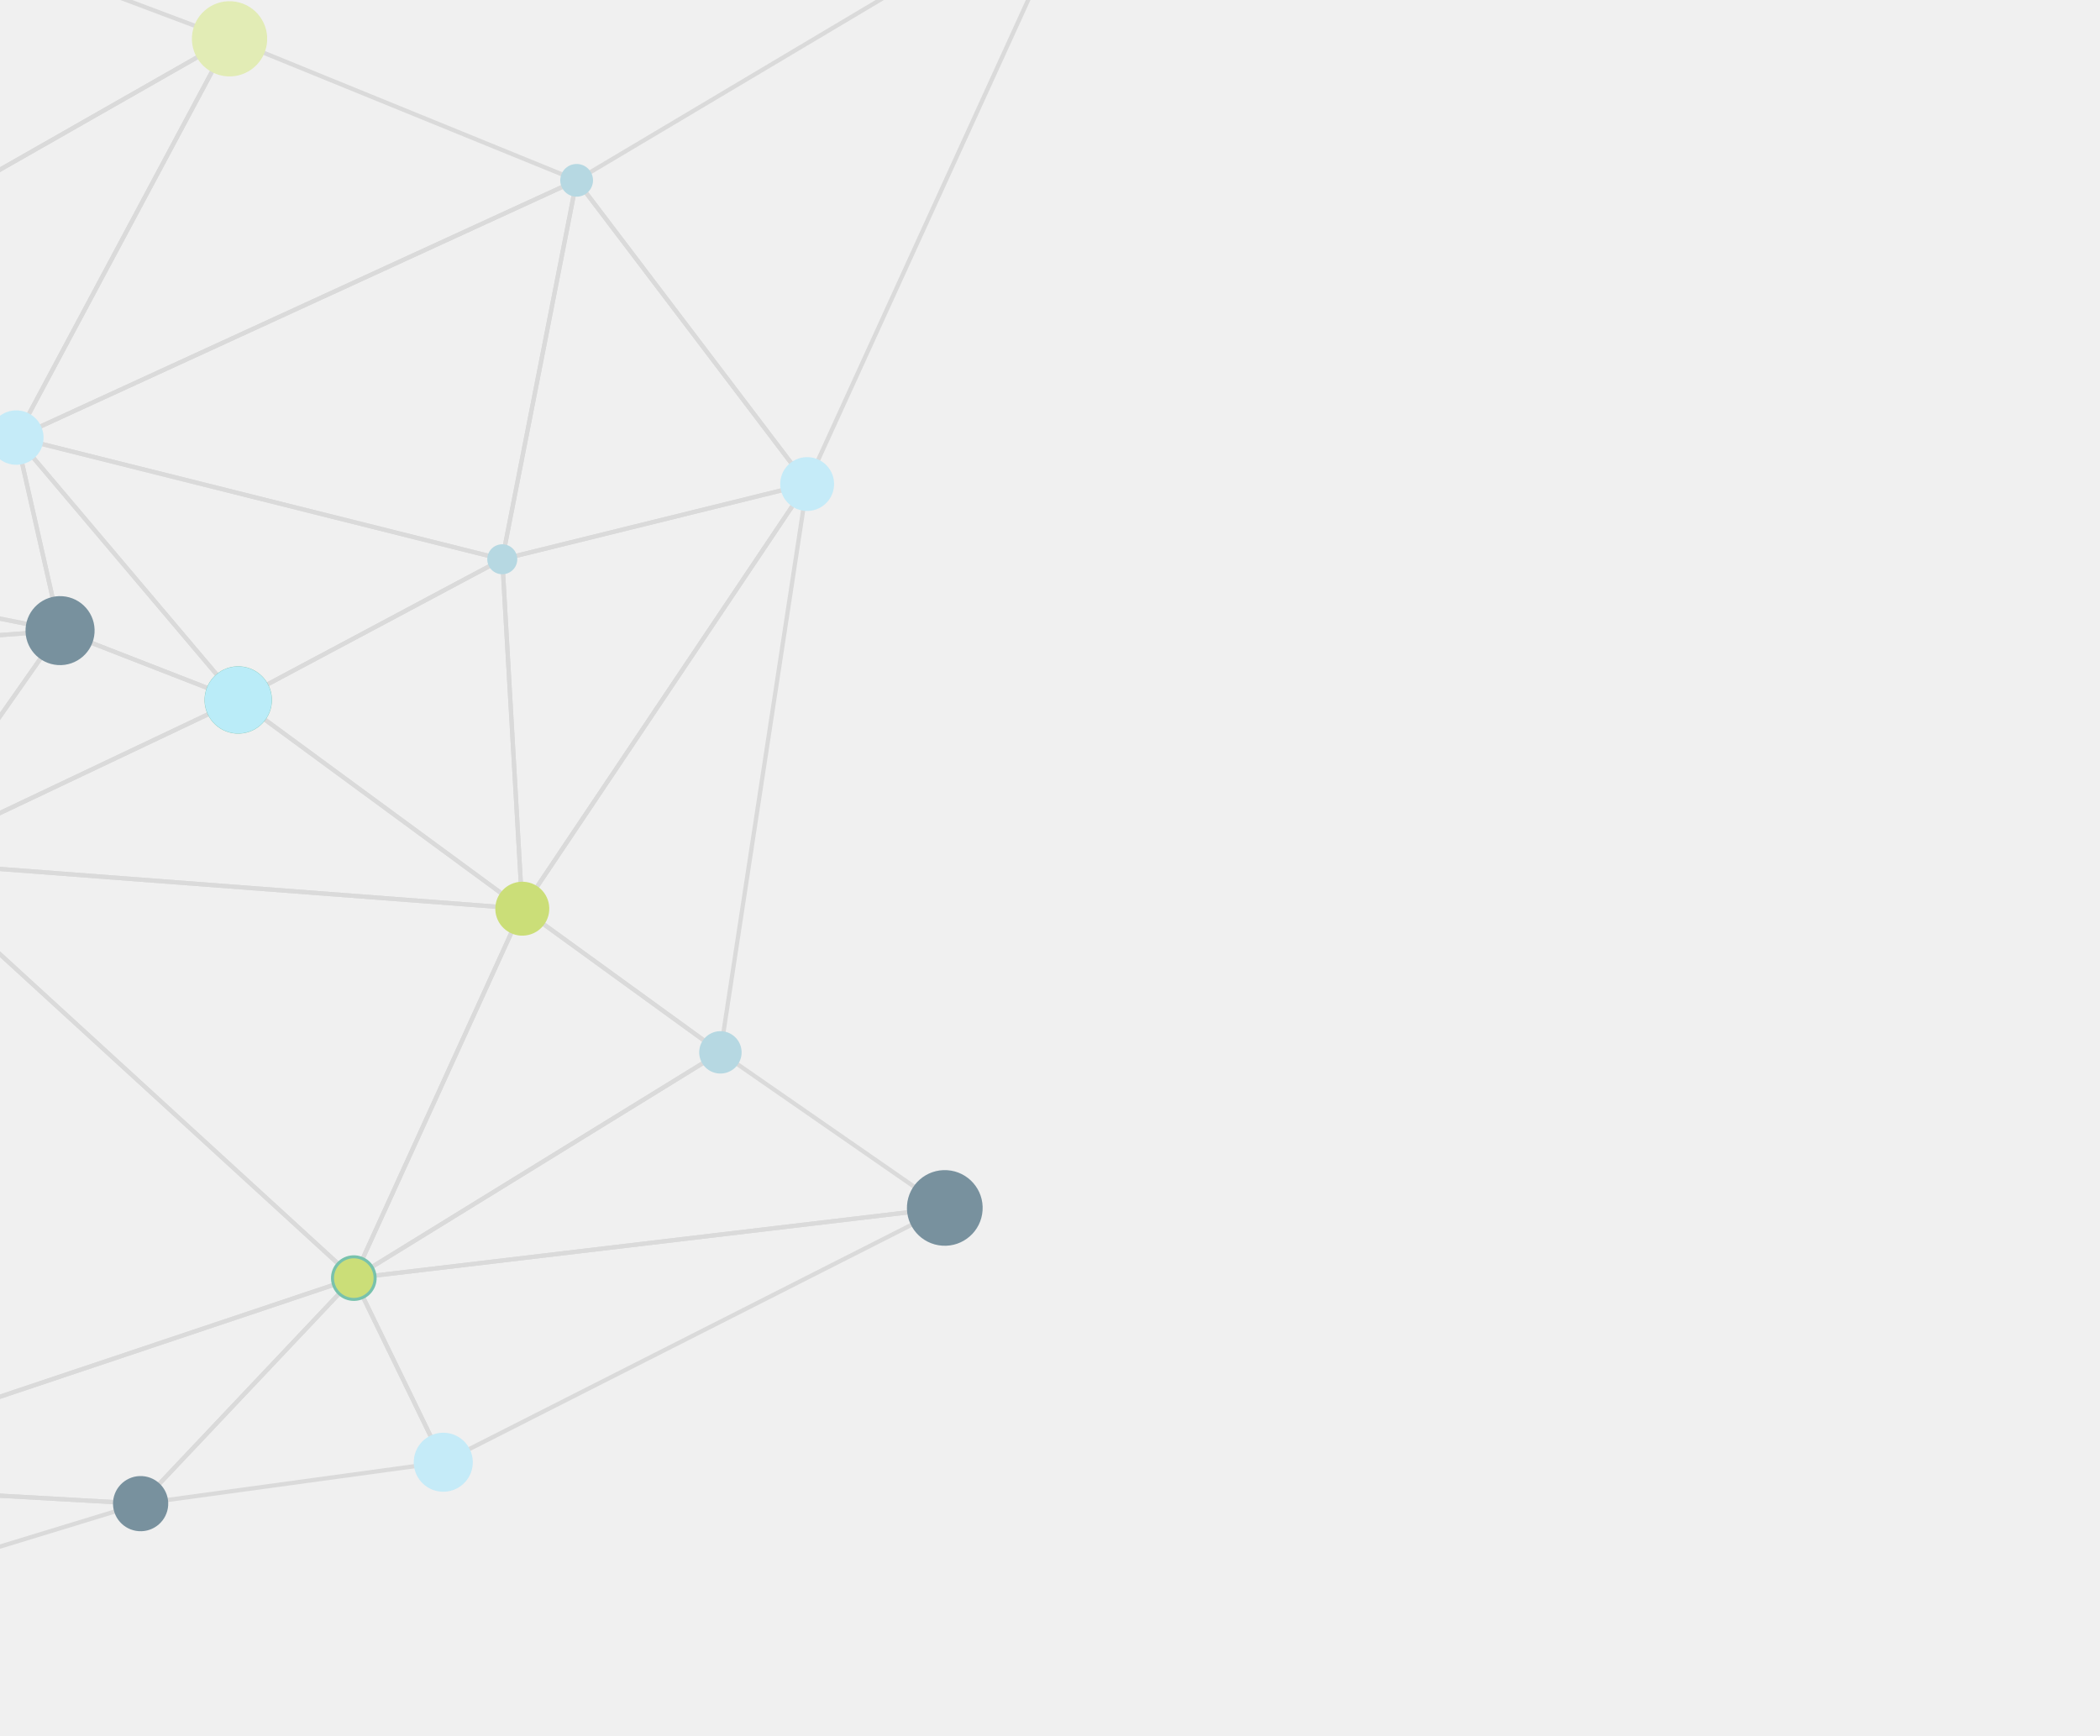
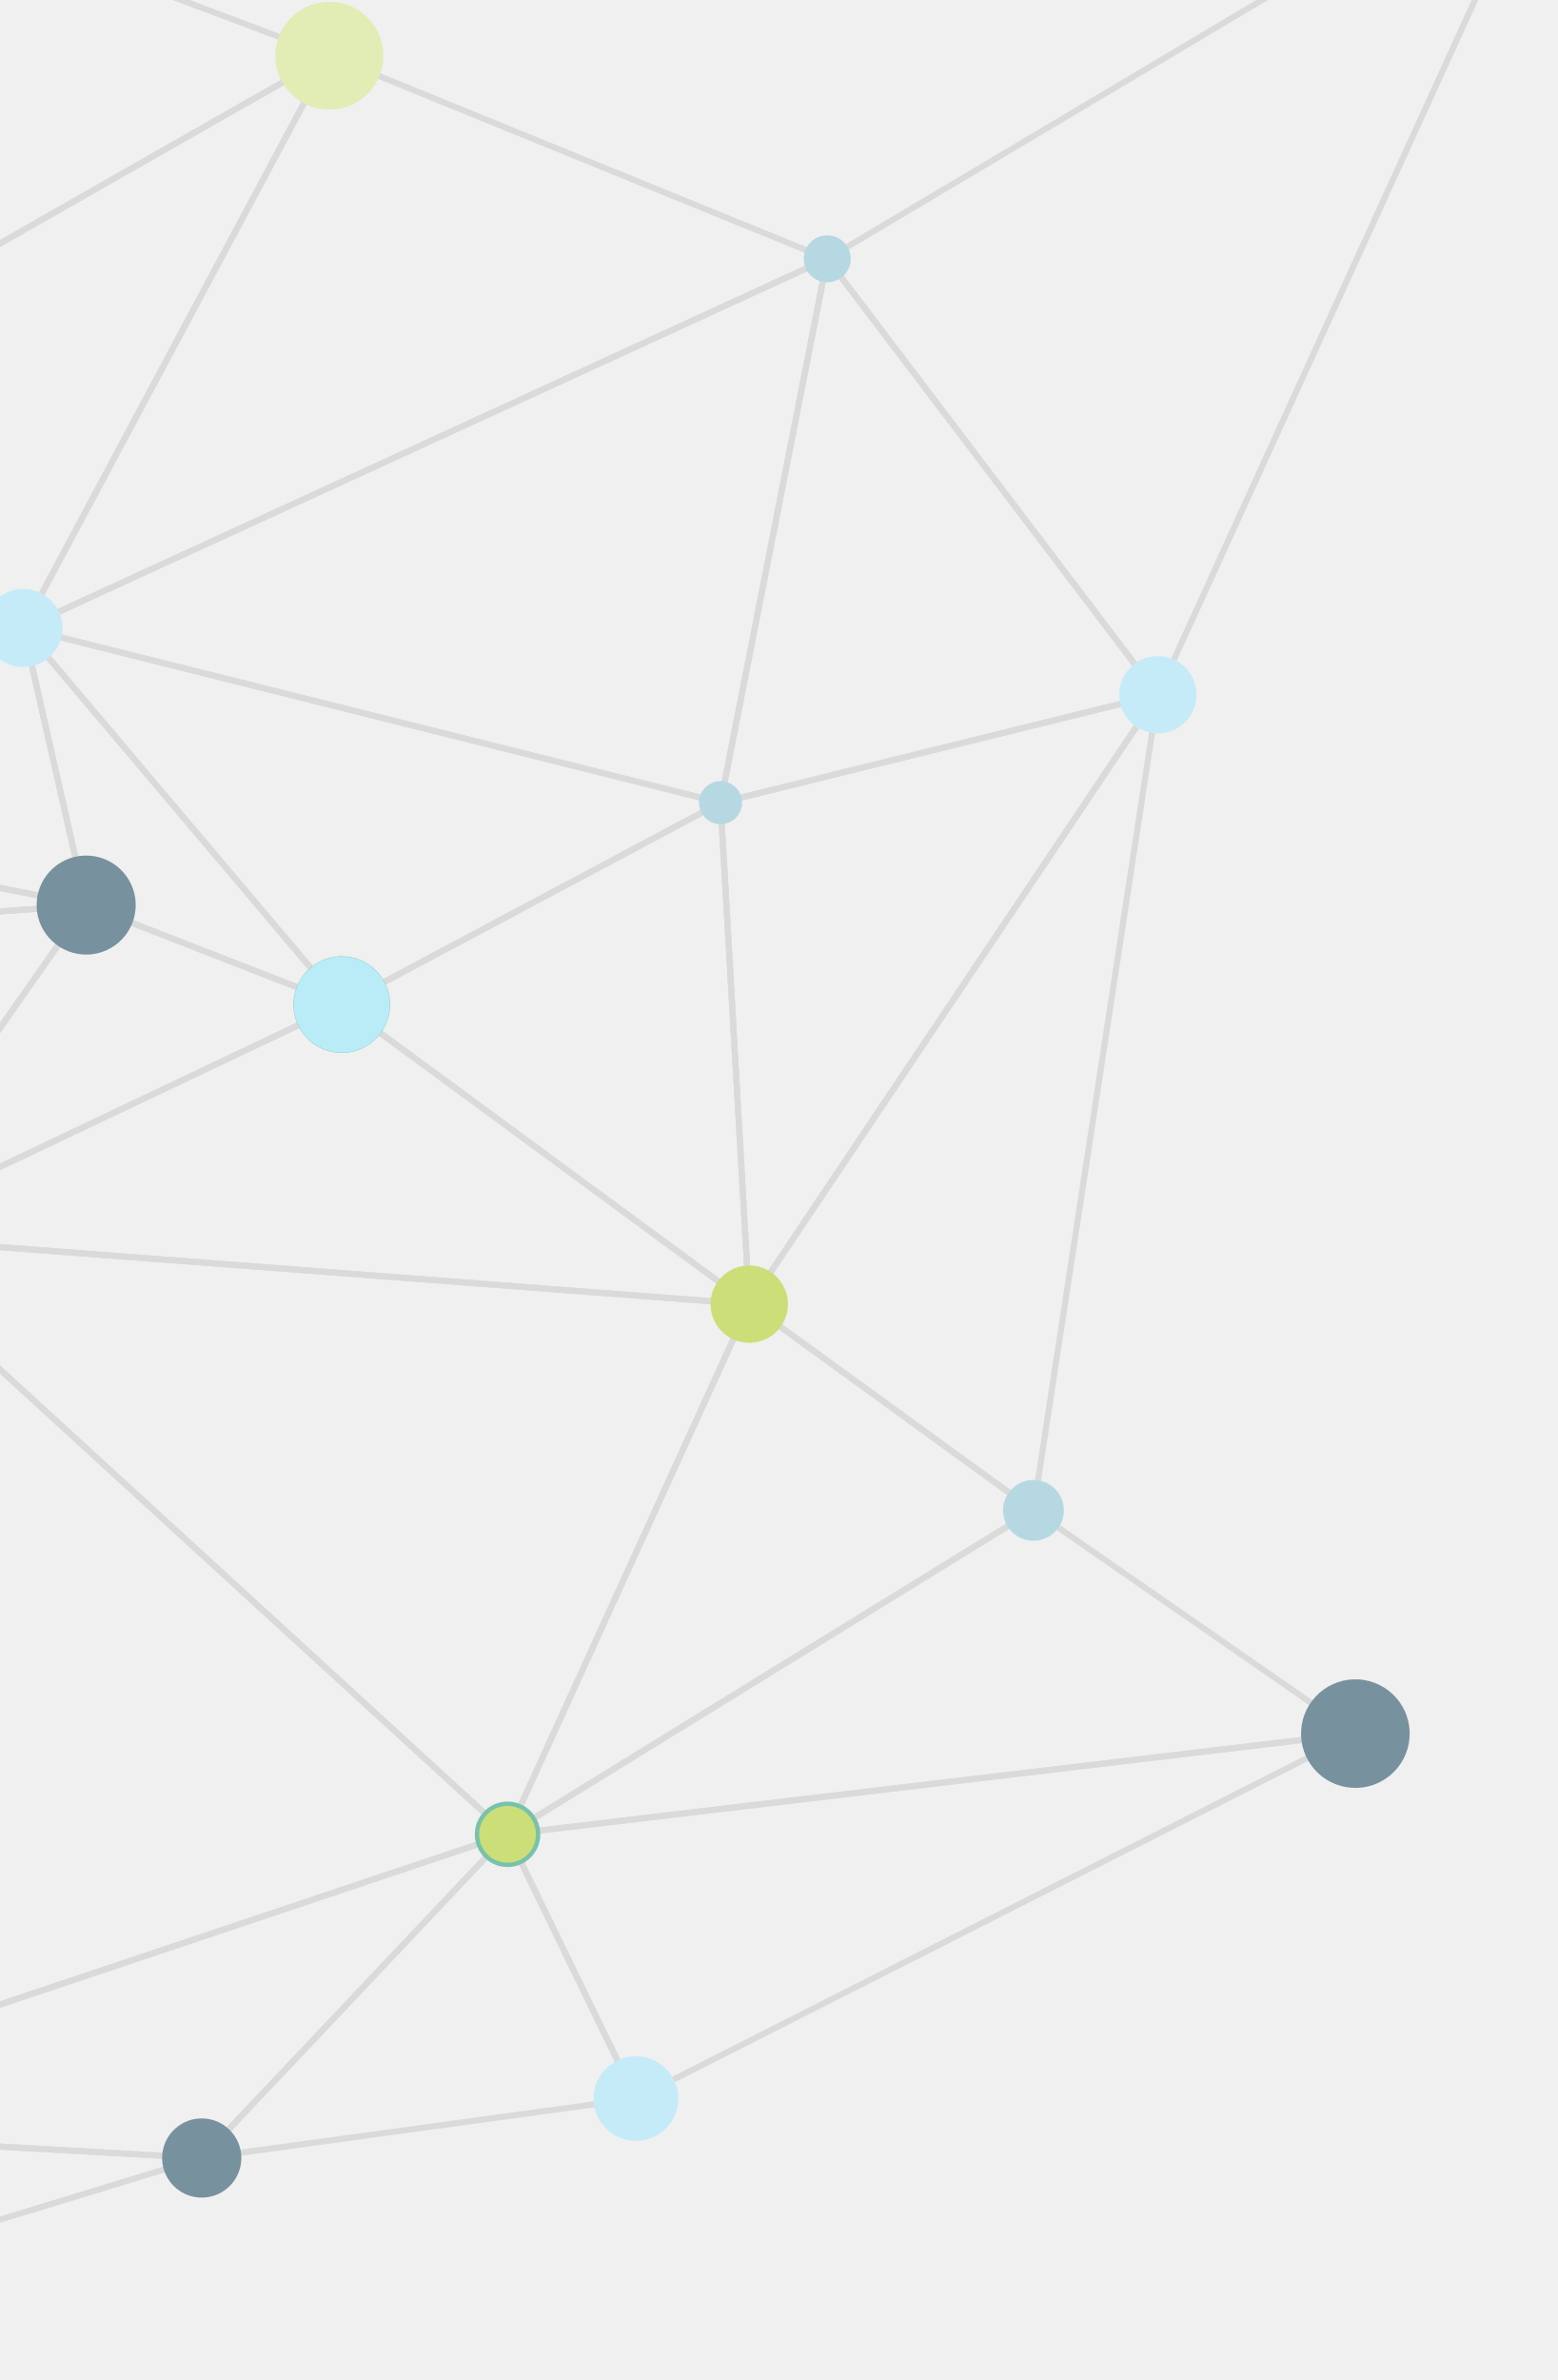
- <svg xmlns="http://www.w3.org/2000/svg" xmlns:xlink="http://www.w3.org/1999/xlink" width="490" height="405" viewBox="0 0 490 405">
-   <defs>
-     <path id="w7uarmnkra" d="M0 0H490V405H0z" />
+ <svg xmlns="http://www.w3.org/2000/svg" xmlns:xlink="http://www.w3.org/1999/xlink" width="253.31" height="387.003" viewBox="0 0 253.31 387.003" version="1.1" id="svg126">
+   <defs id="defs3">
+     <path id="w7uarmnkra" d="M 0,0 H 490 V 405 H 0 Z" />
  </defs>
-   <g fill="none" fill-rule="evenodd">
-     <g>
-       <g transform="translate(0 -90) rotate(180 245 247.5)">
-         <mask id="dd7j9ibh9b" fill="#fff">
-           <use xlink:href="#w7uarmnkra" />
+   <g fill="none" fill-rule="evenodd" id="g124">
+     <g id="g122">
+       <g transform="rotate(180,245,202.5)" id="g120">
+         <mask id="dd7j9ibh9b" fill="#ffffff">
+           <use xlink:href="#w7uarmnkra" id="use5" x="0" y="0" width="100%" height="100%" />
        </mask>
-         <g mask="url(#dd7j9ibh9b)" opacity=".5">
-           <g>
-             <path fill="#C4C4C4" d="M250.624 741.056l146.061 29.183 5.207-40.529-151.268 11.346zm146.454 30.267c-.02 0-.043-.003-.067-.003l-150.123-30.005c-.243-.05-.413-.27-.397-.515.017-.246.21-.446.457-.462l155.476-11.662c.144-.016.293.047.396.153.1.107.15.256.13.403l-5.35 41.662c-.016.137-.093.26-.203.34-.093.07-.206.096-.32.09zM72.773 776L9.293 915.042l116.43-69.267L72.773 776zM8.154 916.772c-.11-.008-.216-.05-.3-.124-.162-.146-.209-.379-.119-.575l64.482-141.24c.073-.156.223-.266.396-.286.17-.023.346.056.446.193l53.785 70.876c.086.116.12.259.093.399-.03.14-.113.259-.236.329L8.44 916.7c-.09.053-.19.077-.287.071z" transform="translate(229 -483)" />
-             <path fill="#C4C4C4" d="M73.516 775.337l52.661 69.4 16.991-86.586-69.652 17.186zm52.9 71.076c-.139-.01-.272-.08-.359-.197l-53.785-70.879c-.1-.13-.13-.31-.073-.462.056-.16.186-.28.35-.316l71.135-17.555c.16-.037.336.007.463.123.12.12.176.286.143.452l-17.354 88.435c-.037.19-.187.342-.376.385-.047.01-.093.017-.143.014z" transform="translate(229 -483)" />
-             <path fill="#C4C4C4" d="M138.722 677.438l-64.93 96.815 69.495-17.15-4.565-79.665zm-66.089 98.095c-.146-.01-.282-.087-.372-.213-.117-.163-.12-.385-.007-.555l66.465-99.102c.12-.176.336-.246.542-.203.206.057.353.24.363.449l4.674 81.547c.014.239-.146.452-.379.512L72.786 775.52c-.05.013-.103.016-.153.013z" transform="translate(229 -483)" />
-             <path fill="#C4C4C4" d="M139.686 676.96l4.568 79.722 60.236-32.105-64.804-47.616zm4.085 81.019c-.073-.007-.146-.027-.21-.06-.146-.086-.242-.24-.252-.409l-4.671-81.547c-.01-.186.09-.369.26-.458.166-.097.372-.08.528.033l66.282 48.71c.136.1.216.266.203.432-.013.17-.11.32-.263.402l-61.61 32.837c-.084.047-.177.067-.267.06zM41.901 606.44l51.02 35.377 83.347-51.333-134.367 15.957zm50.974 36.464c-.09-.006-.173-.036-.25-.093l-52.36-36.304c-.167-.116-.247-.326-.197-.528.05-.197.216-.343.423-.37l137.893-16.371c.246-.027.453.11.526.329.076.22-.014.462-.206.585l-85.536 52.676c-.09.056-.193.083-.293.076z" transform="translate(229 -483)" />
-             <path fill="#C4C4C4" d="M93.274 643.286L73.491 772.922l64.965-96.865-45.182-32.77zm-20.64 132.245c-.05-.003-.097-.013-.147-.033-.213-.083-.343-.303-.31-.535L92.42 642.336c.027-.173.14-.32.3-.383.16-.07.339-.046.482.054l46.223 33.528c.216.16.27.455.12.675l-66.465 99.105c-.1.15-.273.23-.446.216z" transform="translate(229 -483)" />
-             <path fill="#C4C4C4" d="M93.797 642.442l45.135 32.74 38.384-84.179-83.519 51.44zm45.301 33.99c-.093-.006-.18-.04-.259-.096l-46.223-33.528c-.133-.096-.21-.256-.203-.419.007-.163.093-.312.236-.402l85.532-52.68c.183-.112.42-.096.59.05.162.144.212.38.12.58l-39.31 86.207c-.06.136-.18.232-.323.272-.053.017-.106.02-.16.017z" transform="translate(229 -483)" />
-             <path fill="#C4C4C4" d="M139.876 675.497l143.436 10.916-104.703-95.86-38.733 84.944zm144.797 12.01h-.004l-145.575-11.076c-.16-.014-.306-.103-.39-.243-.08-.14-.09-.31-.023-.459l39.31-86.204c.066-.143.2-.25.352-.279.15-.037.313.013.433.12l106.263 97.283c.156.143.203.373.12.562-.08.193-.277.313-.486.296z" transform="translate(229 -483)" />
-             <path fill="#C4C4C4" d="M140.818 676.561l64.655 47.51 77.337-36.703-141.992-10.807zm64.565 48.578c-.093-.007-.183-.037-.263-.094l-66.282-48.706c-.176-.133-.246-.37-.17-.572.074-.21.28-.34.496-.323h.004l145.575 11.077c.223.016.41.183.45.402.04.223-.074.442-.273.539l-79.294 37.633c-.077.03-.16.047-.243.044z" transform="translate(229 -483)" />
-             <path fill="#C4C4C4" d="M206.664 724.6l40.137 15.628 36.425-51.961-76.562 36.334zm40.287 16.725c-.05-.003-.1-.017-.146-.033l-41.572-16.186c-.183-.073-.303-.246-.313-.442-.006-.2.104-.383.283-.466l79.29-37.63c.2-.093.443-.043.59.13.146.17.156.419.026.601l-37.719 53.816c-.103.147-.27.22-.439.21z" transform="translate(229 -483)" />
-             <path fill="#C4C4C4" d="M284.892 687.609l-36.904 52.652 152.114-11.409-115.21-41.243zm-37.938 53.716c-.167-.013-.317-.103-.4-.25-.096-.166-.086-.368.024-.528l37.722-53.816c.123-.18.366-.263.572-.18l117.755 42.152c.223.083.356.302.322.532-.026.232-.22.412-.449.428l-155.48 11.659c-.023.003-.043.003-.066.003zM208.6 878.846l236.455 88.95-48.27-196.213L208.6 878.846zm237.13 90.237c-.046-.004-.096-.014-.143-.03L207.27 879.4c-.183-.07-.306-.232-.325-.422-.015-.193.082-.376.251-.472L396.866 770.4c.133-.077.302-.084.439-.024.143.063.25.186.286.34l48.655 197.755c.04.18-.017.362-.153.485-.1.09-.23.133-.363.127zM157.341 547.426L43.256 605.28l134.437-15.96-20.352-41.895zM40.515 606.594c-.203-.013-.383-.15-.443-.35-.066-.229.037-.475.253-.58l117.02-59.348c.113-.064.252-.07.382-.027.123.04.23.133.286.25l20.874 42.972c.07.146.067.315-.013.455-.073.143-.213.236-.373.256L40.608 606.594c-.033.003-.063.003-.093 0z" transform="translate(229 -483)" />
-             <path fill="#C4C4C4" d="M158.31 547.153l20.263 41.716 48.292-51.093-68.554 9.377zm20.1 43.069c-.014 0-.03 0-.044-.003-.163-.027-.302-.127-.372-.273l-20.874-42.972c-.067-.147-.063-.31.013-.45.073-.142.21-.235.366-.258l70.624-9.664c.216-.013.412.083.509.263.093.19.06.415-.083.568l-49.75 52.636c-.1.106-.243.163-.39.153z" transform="translate(229 -483)" />
-             <path fill="#C4C4C4" d="M228.39 537.599l-48.229 51.034 137.185-46.001-88.955-5.033zm-49.979 52.623c-.156-.01-.299-.09-.389-.223-.123-.196-.096-.445.06-.608l49.75-52.636c.096-.107.24-.163.386-.157l91.753 5.193h.004c.24.017.429.193.459.429.033.232-.107.455-.333.535l-141.503 47.443c-.06.02-.127.03-.187.024z" transform="translate(229 -483)" />
-             <path fill="#C4C4C4" d="M179.395 589.93l105.028 96.157 34.828-143.046-139.856 46.889zm105.281 97.58c-.113-.007-.22-.05-.303-.13l-106.266-97.284c-.13-.12-.183-.3-.15-.472.037-.17.16-.31.326-.362l141.504-47.447c.17-.057.362-.017.495.106.13.12.187.303.143.479l-35.237 144.73c-.043.17-.173.31-.339.36-.056.02-.12.023-.173.02z" transform="translate(229 -483)" />
-             <path fill="#C4C4C4" d="M343.613 502.348L230.989 536.76l88.69 5.013 23.934-39.425zm-115.452 35.24c-.24-.014-.433-.2-.463-.436-.026-.24.117-.462.35-.528l116.517-35.6c.202-.073.409.007.535.167.127.16.14.385.033.558l-24.763 40.792c-.1.156-.27.246-.452.236l-91.754-5.19h-.003zM144.189 758.09l-17.068 86.975 128.591-59.045-111.523-27.93zm-17.77 88.321c-.1-.006-.193-.04-.276-.103-.146-.116-.213-.302-.18-.485l17.354-88.435c.027-.13.107-.246.22-.322.113-.07.256-.097.386-.06l113.393 28.396c.206.05.356.222.376.435.02.21-.1.406-.287.495l-130.75 60.036c-.073.033-.156.05-.236.043z" transform="translate(229 -483)" />
-             <path fill="#C4C4C4" d="M127.693 845.89l79.52 32.42 48.852-91.362-128.372 58.942zm79.713 33.545c-.05-.007-.103-.017-.15-.037l-80.993-33.023c-.183-.073-.303-.25-.307-.445-.006-.197.107-.383.287-.463l130.747-60.035c.186-.09.419-.046.569.113.146.156.176.385.073.572l-49.756 93.055c-.09.173-.28.272-.47.263z" transform="translate(229 -483)" />
-             <path fill="#C4C4C4" d="M145.17 757.317l110.658 27.714-50.531-59.763-60.127 32.05zm111.996 29.057c-.03 0-.06-.003-.09-.013l-113.393-28.396c-.2-.05-.346-.216-.373-.422-.023-.2.08-.399.26-.495l61.614-32.84c.203-.107.459-.063.608.116l51.783 61.24c.14.162.156.398.043.58-.1.157-.276.244-.452.23z" transform="translate(229 -483)" />
-             <path fill="#C4C4C4" d="M207.05 725.811l49.218 58.204-9.708-42.82-39.51-15.384zm50.116 60.565c-.133-.007-.26-.07-.346-.173l-51.782-61.24c-.147-.172-.157-.422-.027-.604.133-.187.376-.256.586-.173l41.568 16.185c.153.057.266.19.3.35l10.214 45.05c.05.222-.057.452-.26.555-.08.04-.17.056-.253.05z" transform="translate(229 -483)" />
-             <path fill="#C4C4C4" d="M257.509 786.346l-48.825 91.313 186.12-106.08-137.295 14.767zm-50.102 93.089c-.113-.01-.227-.06-.31-.14-.16-.157-.196-.396-.093-.592l49.756-93.055c.08-.143.223-.24.386-.256l139.91-15.053c.25-.033.456.117.526.34.073.222-.024.468-.227.585L207.683 879.368c-.083.05-.18.07-.276.067z" transform="translate(229 -483)" />
-             <path fill="#C4C4C4" d="M247.638 741.465l9.945 43.877 136.266-14.657-146.21-29.22zm9.526 44.91c-.213-.013-.403-.166-.446-.382L246.5 740.94c-.036-.163.014-.336.127-.456.12-.12.276-.17.456-.14l150.123 30.002c.24.047.41.266.4.509-.014.242-.2.445-.443.465L257.25 786.376c-.03.003-.056.003-.086 0z" transform="translate(229 -483)" />
-             <path fill="#00324C" d="M255.027 741.355c.29-4.438-3.078-8.268-7.52-8.56-4.441-.29-8.274 3.075-8.563 7.513-.293 4.437 3.074 8.267 7.515 8.556 4.442.293 8.275-3.071 8.568-7.51" transform="translate(229 -483)" />
-             <path fill="#009468" d="M73.528 775.094c.03-.476-.33-.885-.805-.914-.476-.034-.885.325-.919.804-.03.472.33.884.805.914.476.033.889-.326.919-.804" transform="translate(229 -483)" />
-             <path fill="#0070E2" d="M76 775.256c.12-1.842-1.274-3.427-3.117-3.547-1.84-.123-3.43 1.27-3.55 3.111-.123 1.842 1.274 3.428 3.117 3.55 1.84.12 3.43-1.272 3.55-3.114M146.172 757.638c.084-1.306-.904-2.433-2.215-2.52-1.308-.086-2.436.905-2.522 2.211-.083 1.31.908 2.437 2.216 2.52 1.307.086 2.435-.901 2.521-2.21" transform="translate(229 -483)" />
-             <path fill="#F7B200" d="M142.875 676.181c.136-2.064-1.43-3.849-3.5-3.985-2.066-.133-3.853 1.43-3.986 3.5-.137 2.064 1.43 3.85 3.497 3.983 2.069.136 3.856-1.433 3.989-3.498" transform="translate(229 -483)" />
-             <path fill="#0070E2" d="M76.572 775.295c.14-2.154-1.494-4.019-3.65-4.158-2.159-.14-4.022 1.492-4.162 3.65-.14 2.15 1.494 4.015 3.654 4.155 2.152.14 4.019-1.496 4.158-3.647M210.9 725.003c.197-3.025-2.099-5.638-5.126-5.838-3.031-.196-5.646 2.095-5.843 5.123-.196 3.025 2.097 5.638 5.124 5.837 3.031.2 5.646-2.097 5.846-5.122" transform="translate(229 -483)" />
-             <path fill="#009468" d="M143.096 676.194c.143-2.184-1.518-4.075-3.707-4.218-2.189-.143-4.079 1.516-4.222 3.703-.143 2.187 1.517 4.076 3.707 4.219 2.189.143 4.079-1.516 4.222-3.704" transform="translate(229 -483)" />
-             <path fill="#7BC0D3" d="M97.844 642.728c.176-2.723-1.887-5.073-4.615-5.252-2.728-.18-5.083 1.885-5.26 4.61-.176 2.723 1.89 5.077 4.615 5.256 2.728.176 5.08-1.888 5.26-4.614" transform="translate(229 -483)" />
-             <path fill="#009468" d="M183.758 590.076c.19-2.935-2.033-5.468-4.967-5.658-2.938-.193-5.473 2.031-5.663 4.963-.193 2.936 2.033 5.469 4.967 5.658 2.935.193 5.47-2.03 5.663-4.963" transform="translate(229 -483)" />
-             <path fill="#00324C" d="M49.366 606.674c.316-4.863-3.374-9.068-8.245-9.38-4.867-.32-9.072 3.363-9.388 8.23-.32 4.867 3.37 9.069 8.24 9.388 4.871.316 9.074-3.371 9.393-8.238" transform="translate(229 -483)" />
-             <path fill="#0070E2" d="M141.884 676.117c.1-1.52-1.052-2.833-2.572-2.929-1.52-.1-2.835 1.054-2.931 2.573-.1 1.516 1.051 2.826 2.571 2.925 1.52.103 2.832-1.05 2.932-2.57" transform="translate(229 -483)" />
-             <path fill="#9AE5FF" d="M78.94 775.448c.225-3.46-2.4-6.45-5.863-6.679-3.467-.222-6.458 2.4-6.684 5.861-.226 3.46 2.399 6.449 5.865 6.678 3.464.223 6.455-2.4 6.681-5.86" transform="translate(229 -483)" />
-             <path fill="#009468" d="M179.18 589.777c.027-.409-.283-.761-.689-.784-.409-.027-.762.282-.785.688-.027.409.283.758.689.784.406.027.758-.282.785-.688" transform="translate(229 -483)" />
-             <path fill="#0070E2" d="M141.54 676.094c.086-1.326-.922-2.473-2.25-2.563-1.33-.086-2.479.92-2.565 2.247-.087 1.333.922 2.477 2.25 2.567 1.33.083 2.478-.925 2.564-2.251" transform="translate(229 -483)" />
-             <path fill="#FF2E5F" d="M183.066 590.03c.166-2.552-1.767-4.756-4.322-4.92-2.552-.166-4.758 1.766-4.924 4.316-.166 2.553 1.767 4.757 4.322 4.923 2.552.166 4.754-1.765 4.924-4.318M142.727 676.172c.13-1.985-1.374-3.697-3.36-3.826-1.987-.13-3.703 1.373-3.833 3.357-.127 1.985 1.377 3.7 3.364 3.826 1.986.13 3.7-1.373 3.829-3.357" transform="translate(229 -483)" />
-             <path fill="#009468" d="M208.613 724.854c.114-1.762-1.224-3.288-2.987-3.401-1.77-.12-3.294 1.22-3.41 2.985-.114 1.762 1.224 3.288 2.99 3.4 1.767.117 3.291-1.22 3.407-2.984" transform="translate(229 -483)" />
-             <path fill="#A6CC00" d="M145.416 676.347c.226-3.467-2.406-6.462-5.876-6.688-3.47-.226-6.464 2.4-6.69 5.87-.23 3.467 2.401 6.46 5.872 6.689 3.47.222 6.467-2.404 6.694-5.871" transform="translate(229 -483)" />
-             <path fill="#009468" d="M213.26 725.155c.283-4.328-2.998-8.068-7.333-8.35-4.335-.283-8.075 3.002-8.358 7.327-.283 4.331 3.001 8.07 7.333 8.353 4.335.283 8.075-2.998 8.358-7.33" transform="translate(229 -483)" />
-             <path fill="#D3E779" d="M216.203 879.512c.316-4.837-3.354-9.012-8.191-9.328-4.838-.313-9.02 3.347-9.336 8.184-.313 4.834 3.354 9.009 8.191 9.328 4.838.316 9.02-3.35 9.336-8.184" transform="translate(229 -483)" />
-             <path fill="#009468" d="M231.857 537.333c.133-2.024-1.404-3.773-3.427-3.906-2.03-.133-3.776 1.403-3.909 3.427-.133 2.025 1.404 3.773 3.427 3.903 2.03.133 3.78-1.4 3.91-3.424" transform="translate(229 -483)" />
-             <path fill="#FF2E5F" d="M163.584 547.147c.217-3.318-2.302-6.183-5.622-6.403-3.324-.216-6.195 2.3-6.412 5.621-.216 3.318 2.303 6.187 5.626 6.4 3.32.219 6.192-2.298 6.408-5.618" transform="translate(229 -483)" />
-             <path fill="#009468" d="M160.113 546.923c.093-1.407-.972-2.62-2.38-2.71-1.407-.093-2.618.974-2.71 2.374-.094 1.406.974 2.62 2.378 2.712 1.407.09 2.622-.974 2.712-2.376" transform="translate(229 -483)" />
-             <path fill="#009468" d="M164.145 547.185c.236-3.63-2.515-6.764-6.148-7-3.63-.24-6.768 2.51-7.007 6.14-.236 3.63 2.515 6.764 6.148 7.004 3.633.236 6.77-2.513 7.007-6.144M183.17 590.037c.17-2.61-1.81-4.863-4.419-5.033-2.611-.17-4.867 1.805-5.037 4.415-.173 2.613 1.807 4.86 4.419 5.033 2.611.17 4.864-1.809 5.037-4.415" transform="translate(229 -483)" />
-             <path fill="#9AE5FF" d="M164.444 547.205c.25-3.796-2.632-7.074-6.428-7.32-3.796-.246-7.077 2.63-7.323 6.42-.25 3.795 2.628 7.073 6.425 7.323 3.799.246 7.08-2.627 7.326-6.423" transform="translate(229 -483)" />
-             <path fill="#00324C" d="M234.62 537.512c.229-3.544-2.46-6.609-6.013-6.845-3.55-.23-6.614 2.46-6.847 6.007-.233 3.547 2.459 6.612 6.009 6.845 3.553.229 6.62-2.46 6.85-6.007" transform="translate(229 -483)" />
-             <path fill="#009468" d="M180.71 589.875c.08-1.25-.868-2.33-2.122-2.414-1.251-.08-2.333.868-2.412 2.118-.084 1.253.865 2.333 2.116 2.417 1.254.08 2.339-.868 2.418-2.121" transform="translate(229 -483)" />
-             <path fill="#A6CC00" d="M183.053 590.03c.166-2.546-1.763-4.743-4.312-4.91-2.545-.162-4.744 1.766-4.907 4.306-.167 2.546 1.76 4.743 4.305 4.91 2.548.166 4.748-1.762 4.914-4.305" transform="translate(229 -483)" />
-             <path fill="#0070E2" d="M259.38 786.024c.077-1.203-.835-2.247-2.04-2.323-1.207-.08-2.248.834-2.325 2.037-.08 1.207.832 2.247 2.04 2.324 1.204.083 2.249-.834 2.325-2.038" transform="translate(229 -483)" />
-             <path fill="#FF2E5F" d="M145.001 757.564c.044-.662-.459-1.234-1.118-1.277-.662-.04-1.234.459-1.277 1.12-.04.659.459 1.23 1.121 1.274.659.043 1.231-.46 1.274-1.117" transform="translate(229 -483)" />
-             <path fill="#009468" d="M260.303 786.086c.11-1.716-1.188-3.195-2.904-3.305-1.714-.113-3.194 1.184-3.304 2.9-.113 1.714 1.184 3.19 2.9 3.303 1.714.11 3.195-1.186 3.308-2.898" transform="translate(229 -483)" />
-             <path fill="#7BC0D3" d="M130.262 846.166c.136-2.105-1.457-3.92-3.563-4.056-2.107-.14-3.923 1.456-4.06 3.56-.136 2.101 1.458 3.916 3.564 4.053 2.102.14 3.92-1.453 4.059-3.557" transform="translate(229 -483)" />
-             <path fill="#0070E2" d="M261.3 786.15c.147-2.266-1.57-4.221-3.832-4.367-2.27-.146-4.226 1.565-4.375 3.833-.147 2.263 1.57 4.218 3.84 4.364 2.261.15 4.218-1.565 4.367-3.83" transform="translate(229 -483)" />
-             <path fill="#83E7FF" d="M213.22 725.155c.283-4.308-2.984-8.028-7.296-8.31-4.312-.28-8.035 2.982-8.314 7.29-.283 4.308 2.984 8.028 7.296 8.31 4.312.28 8.035-2.981 8.314-7.29" transform="translate(229 -483)" />
-             <path fill="#7BC0D3" d="M147.295 757.713c.126-1.928-1.334-3.59-3.264-3.717-1.93-.126-3.593 1.333-3.72 3.258-.126 1.928 1.338 3.59 3.264 3.717 1.93.13 3.594-1.333 3.72-3.258" transform="translate(229 -483)" />
-             <path fill="#0070E2" d="M261.846 786.186c.17-2.566-1.776-4.78-4.348-4.95-2.565-.166-4.784 1.776-4.95 4.342-.17 2.566 1.776 4.784 4.348 4.95 2.565.166 4.784-1.779 4.95-4.342" transform="translate(229 -483)" />
-             <path fill="#9AE5FF" d="M263.54 786.297c.226-3.5-2.426-6.522-5.93-6.752-3.5-.23-6.524 2.424-6.757 5.924-.226 3.5 2.429 6.522 5.932 6.748 3.5.23 6.525-2.42 6.754-5.92" transform="translate(229 -483)" />
+         <g mask="url(#dd7j9ibh9b)" opacity="0.5" id="g118">
+           <g id="g116">
+             <path fill="#c4c4c4" d="m 250.624,741.056 146.061,29.183 5.207,-40.529 z m 146.454,30.267 c -0.02,0 -0.043,-0.003 -0.067,-0.003 L 246.888,741.315 c -0.243,-0.05 -0.413,-0.27 -0.397,-0.515 0.017,-0.246 0.21,-0.446 0.457,-0.462 l 155.476,-11.662 c 0.144,-0.016 0.293,0.047 0.396,0.153 0.1,0.107 0.15,0.256 0.13,0.403 l -5.35,41.662 c -0.016,0.137 -0.093,0.26 -0.203,0.34 -0.093,0.07 -0.206,0.096 -0.32,0.09 z M 72.773,776 9.293,915.042 125.723,845.775 Z M 8.154,916.772 c -0.11,-0.008 -0.216,-0.05 -0.3,-0.124 -0.162,-0.146 -0.209,-0.379 -0.119,-0.575 l 64.482,-141.24 c 0.073,-0.156 0.223,-0.266 0.396,-0.286 0.17,-0.023 0.346,0.056 0.446,0.193 l 53.785,70.876 c 0.086,0.116 0.12,0.259 0.093,0.399 -0.03,0.14 -0.113,0.259 -0.236,0.329 L 8.44,916.7 c -0.09,0.053 -0.19,0.077 -0.287,0.071 z" transform="translate(229,-483)" id="path8" />
+             <path fill="#c4c4c4" d="m 73.516,775.337 52.661,69.4 16.991,-86.586 z m 52.9,71.076 c -0.139,-0.01 -0.272,-0.08 -0.359,-0.197 L 72.272,775.337 c -0.1,-0.13 -0.13,-0.31 -0.073,-0.462 0.056,-0.16 0.186,-0.28 0.35,-0.316 l 71.135,-17.555 c 0.16,-0.037 0.336,0.007 0.463,0.123 0.12,0.12 0.176,0.286 0.143,0.452 l -17.354,88.435 c -0.037,0.19 -0.187,0.342 -0.376,0.385 -0.047,0.01 -0.093,0.017 -0.143,0.014 z" transform="translate(229,-483)" id="path10" />
+             <path fill="#c4c4c4" d="m 138.722,677.438 -64.93,96.815 69.495,-17.15 z m -66.089,98.095 c -0.146,-0.01 -0.282,-0.087 -0.372,-0.213 -0.117,-0.163 -0.12,-0.385 -0.007,-0.555 l 66.465,-99.102 c 0.12,-0.176 0.336,-0.246 0.542,-0.203 0.206,0.057 0.353,0.24 0.363,0.449 l 4.674,81.547 c 0.014,0.239 -0.146,0.452 -0.379,0.512 L 72.786,775.52 c -0.05,0.013 -0.103,0.016 -0.153,0.013 z" transform="translate(229,-483)" id="path12" />
+             <path fill="#c4c4c4" d="m 139.686,676.96 4.568,79.722 60.236,-32.105 -64.804,-47.616 z m 4.085,81.019 c -0.073,-0.007 -0.146,-0.027 -0.21,-0.06 -0.146,-0.086 -0.242,-0.24 -0.252,-0.409 l -4.671,-81.547 c -0.01,-0.186 0.09,-0.369 0.26,-0.458 0.166,-0.097 0.372,-0.08 0.528,0.033 l 66.282,48.71 c 0.136,0.1 0.216,0.266 0.203,0.432 -0.013,0.17 -0.11,0.32 -0.263,0.402 l -61.61,32.837 c -0.084,0.047 -0.177,0.067 -0.267,0.06 z M 41.901,606.44 l 51.02,35.377 83.347,-51.333 -134.367,15.957 z m 50.974,36.464 c -0.09,-0.006 -0.173,-0.036 -0.25,-0.093 l -52.36,-36.304 c -0.167,-0.116 -0.247,-0.326 -0.197,-0.528 0.05,-0.197 0.216,-0.343 0.423,-0.37 l 137.893,-16.371 c 0.246,-0.027 0.453,0.11 0.526,0.329 0.076,0.22 -0.014,0.462 -0.206,0.585 l -85.536,52.676 c -0.09,0.056 -0.193,0.083 -0.293,0.076 z" transform="translate(229,-483)" id="path14" />
+             <path fill="#c4c4c4" d="m 93.274,643.286 -19.783,129.636 64.965,-96.865 -45.182,-32.77 z m -20.64,132.245 c -0.05,-0.003 -0.097,-0.013 -0.147,-0.033 -0.213,-0.083 -0.343,-0.303 -0.31,-0.535 L 92.42,642.336 c 0.027,-0.173 0.14,-0.32 0.3,-0.383 0.16,-0.07 0.339,-0.046 0.482,0.054 l 46.223,33.528 c 0.216,0.16 0.27,0.455 0.12,0.675 L 73.08,775.315 c -0.1,0.15 -0.273,0.23 -0.446,0.216 z" transform="translate(229,-483)" id="path16" />
+             <path fill="#c4c4c4" d="m 93.797,642.442 45.135,32.74 38.384,-84.179 -83.519,51.44 z m 45.301,33.99 c -0.093,-0.006 -0.18,-0.04 -0.259,-0.096 L 92.616,642.808 c -0.133,-0.096 -0.21,-0.256 -0.203,-0.419 0.007,-0.163 0.093,-0.312 0.236,-0.402 l 85.532,-52.68 c 0.183,-0.112 0.42,-0.096 0.59,0.05 0.162,0.144 0.212,0.38 0.12,0.58 l -39.31,86.207 c -0.06,0.136 -0.18,0.232 -0.323,0.272 -0.053,0.017 -0.106,0.02 -0.16,0.017 z" transform="translate(229,-483)" id="path18" />
+             <path fill="#c4c4c4" d="m 139.876,675.497 143.436,10.916 -104.703,-95.86 z m 144.797,12.01 h -0.004 L 139.094,676.431 c -0.16,-0.014 -0.306,-0.103 -0.39,-0.243 -0.08,-0.14 -0.09,-0.31 -0.023,-0.459 l 39.31,-86.204 c 0.066,-0.143 0.2,-0.25 0.352,-0.279 0.15,-0.037 0.313,0.013 0.433,0.12 l 106.263,97.283 c 0.156,0.143 0.203,0.373 0.12,0.562 -0.08,0.193 -0.277,0.313 -0.486,0.296 z" transform="translate(229,-483)" id="path20" />
+             <path fill="#c4c4c4" d="m 140.818,676.561 64.655,47.51 77.337,-36.703 z m 64.565,48.578 c -0.093,-0.007 -0.183,-0.037 -0.263,-0.094 l -66.282,-48.706 c -0.176,-0.133 -0.246,-0.37 -0.17,-0.572 0.074,-0.21 0.28,-0.34 0.496,-0.323 h 0.004 l 145.575,11.077 c 0.223,0.016 0.41,0.183 0.45,0.402 0.04,0.223 -0.074,0.442 -0.273,0.539 l -79.294,37.633 c -0.077,0.03 -0.16,0.047 -0.243,0.044 z" transform="translate(229,-483)" id="path22" />
+             <path fill="#c4c4c4" d="m 206.664,724.6 40.137,15.628 36.425,-51.961 -76.562,36.334 z m 40.287,16.725 c -0.05,-0.003 -0.1,-0.017 -0.146,-0.033 l -41.572,-16.186 c -0.183,-0.073 -0.303,-0.246 -0.313,-0.442 -0.006,-0.2 0.104,-0.383 0.283,-0.466 l 79.29,-37.63 c 0.2,-0.093 0.443,-0.043 0.59,0.13 0.146,0.17 0.156,0.419 0.026,0.601 l -37.719,53.816 c -0.103,0.147 -0.27,0.22 -0.439,0.21 z" transform="translate(229,-483)" id="path24" />
+             <path fill="#c4c4c4" d="m 284.892,687.609 -36.904,52.652 152.114,-11.409 z m -37.938,53.716 c -0.167,-0.013 -0.317,-0.103 -0.4,-0.25 -0.096,-0.166 -0.086,-0.368 0.024,-0.528 L 284.3,686.731 c 0.123,-0.18 0.366,-0.263 0.572,-0.18 l 117.755,42.152 c 0.223,0.083 0.356,0.302 0.322,0.532 -0.026,0.232 -0.22,0.412 -0.449,0.428 l -155.48,11.659 c -0.023,0.003 -0.043,0.003 -0.066,0.003 z m -38.354,137.521 236.455,88.95 -48.27,-196.213 z m 237.13,90.237 c -0.046,-0.004 -0.096,-0.014 -0.143,-0.03 L 207.27,879.4 c -0.183,-0.07 -0.306,-0.232 -0.325,-0.422 -0.015,-0.193 0.082,-0.376 0.251,-0.472 L 396.866,770.4 c 0.133,-0.077 0.302,-0.084 0.439,-0.024 0.143,0.063 0.25,0.186 0.286,0.34 l 48.655,197.755 c 0.04,0.18 -0.017,0.362 -0.153,0.485 -0.1,0.09 -0.23,0.133 -0.363,0.127 z M 157.341,547.426 43.256,605.28 177.693,589.32 157.341,547.425 Z M 40.515,606.594 c -0.203,-0.013 -0.383,-0.15 -0.443,-0.35 -0.066,-0.229 0.037,-0.475 0.253,-0.58 l 117.02,-59.348 c 0.113,-0.064 0.252,-0.07 0.382,-0.027 0.123,0.04 0.23,0.133 0.286,0.25 l 20.874,42.972 c 0.07,0.146 0.067,0.315 -0.013,0.455 -0.073,0.143 -0.213,0.236 -0.373,0.256 L 40.608,606.594 c -0.033,0.003 -0.063,0.003 -0.093,0 z" transform="translate(229,-483)" id="path26" />
+             <path fill="#c4c4c4" d="m 158.31,547.153 20.263,41.716 48.292,-51.093 -68.554,9.377 z m 20.1,43.069 c -0.014,0 -0.03,0 -0.044,-0.003 -0.163,-0.027 -0.302,-0.127 -0.372,-0.273 L 157.12,546.974 c -0.067,-0.147 -0.063,-0.31 0.013,-0.45 0.073,-0.142 0.21,-0.235 0.366,-0.258 l 70.624,-9.664 c 0.216,-0.013 0.412,0.083 0.509,0.263 0.093,0.19 0.06,0.415 -0.083,0.568 l -49.75,52.636 c -0.1,0.106 -0.243,0.163 -0.39,0.153 z" transform="translate(229,-483)" id="path28" />
+             <path fill="#c4c4c4" d="m 228.39,537.599 -48.229,51.034 137.185,-46.001 -88.955,-5.033 z m -49.979,52.623 c -0.156,-0.01 -0.299,-0.09 -0.389,-0.223 -0.123,-0.196 -0.096,-0.445 0.06,-0.608 l 49.75,-52.636 c 0.096,-0.107 0.24,-0.163 0.386,-0.157 l 91.753,5.193 h 0.004 c 0.24,0.017 0.429,0.193 0.459,0.429 0.033,0.232 -0.107,0.455 -0.333,0.535 l -141.503,47.443 c -0.06,0.02 -0.127,0.03 -0.187,0.024 z" transform="translate(229,-483)" id="path30" />
+             <path fill="#c4c4c4" d="m 179.395,589.93 105.028,96.157 34.828,-143.046 z m 105.281,97.58 c -0.113,-0.007 -0.22,-0.05 -0.303,-0.13 L 178.107,590.096 c -0.13,-0.12 -0.183,-0.3 -0.15,-0.472 0.037,-0.17 0.16,-0.31 0.326,-0.362 l 141.504,-47.447 c 0.17,-0.057 0.362,-0.017 0.495,0.106 0.13,0.12 0.187,0.303 0.143,0.479 l -35.237,144.73 c -0.043,0.17 -0.173,0.31 -0.339,0.36 -0.056,0.02 -0.12,0.023 -0.173,0.02 z" transform="translate(229,-483)" id="path32" />
+             <path fill="#c4c4c4" d="m 343.613,502.348 -112.624,34.412 88.69,5.013 z m -115.452,35.24 c -0.24,-0.014 -0.433,-0.2 -0.463,-0.436 -0.026,-0.24 0.117,-0.462 0.35,-0.528 l 116.517,-35.6 c 0.202,-0.073 0.409,0.007 0.535,0.167 0.127,0.16 0.14,0.385 0.033,0.558 l -24.763,40.792 c -0.1,0.156 -0.27,0.246 -0.452,0.236 l -91.754,-5.19 h -0.003 z M 144.189,758.09 127.121,845.065 255.712,786.02 Z m -17.77,88.321 c -0.1,-0.006 -0.193,-0.04 -0.276,-0.103 -0.146,-0.116 -0.213,-0.302 -0.18,-0.485 l 17.354,-88.435 c 0.027,-0.13 0.107,-0.246 0.22,-0.322 0.113,-0.07 0.256,-0.097 0.386,-0.06 l 113.393,28.396 c 0.206,0.05 0.356,0.222 0.376,0.435 0.02,0.21 -0.1,0.406 -0.287,0.495 l -130.75,60.036 c -0.073,0.033 -0.156,0.05 -0.236,0.043 z" transform="translate(229,-483)" id="path34" />
+             <path fill="#c4c4c4" d="m 127.693,845.89 79.52,32.42 48.852,-91.362 z m 79.713,33.545 c -0.05,-0.007 -0.103,-0.017 -0.15,-0.037 l -80.993,-33.023 c -0.183,-0.073 -0.303,-0.25 -0.307,-0.445 -0.006,-0.197 0.107,-0.383 0.287,-0.463 L 256.99,785.432 c 0.186,-0.09 0.419,-0.046 0.569,0.113 0.146,0.156 0.176,0.385 0.073,0.572 l -49.756,93.055 c -0.09,0.173 -0.28,0.272 -0.47,0.263 z" transform="translate(229,-483)" id="path36" />
+             <path fill="#c4c4c4" d="m 145.17,757.317 110.658,27.714 -50.531,-59.763 -60.127,32.05 z m 111.996,29.057 c -0.03,0 -0.06,-0.003 -0.09,-0.013 L 143.683,757.965 c -0.2,-0.05 -0.346,-0.216 -0.373,-0.422 -0.023,-0.2 0.08,-0.399 0.26,-0.495 l 61.614,-32.84 c 0.203,-0.107 0.459,-0.063 0.608,0.116 l 51.783,61.24 c 0.14,0.162 0.156,0.398 0.043,0.58 -0.1,0.157 -0.276,0.244 -0.452,0.23 z" transform="translate(229,-483)" id="path38" />
+             <path fill="#c4c4c4" d="m 207.05,725.811 49.218,58.204 -9.708,-42.82 z m 50.116,60.565 c -0.133,-0.007 -0.26,-0.07 -0.346,-0.173 l -51.782,-61.24 c -0.147,-0.172 -0.157,-0.422 -0.027,-0.604 0.133,-0.187 0.376,-0.256 0.586,-0.173 l 41.568,16.185 c 0.153,0.057 0.266,0.19 0.3,0.35 l 10.214,45.05 c 0.05,0.222 -0.057,0.452 -0.26,0.555 -0.08,0.04 -0.17,0.056 -0.253,0.05 z" transform="translate(229,-483)" id="path40" />
+             <path fill="#c4c4c4" d="m 257.509,786.346 -48.825,91.313 186.12,-106.08 z m -50.102,93.089 c -0.113,-0.01 -0.227,-0.06 -0.31,-0.14 -0.16,-0.157 -0.196,-0.396 -0.093,-0.592 l 49.756,-93.055 c 0.08,-0.143 0.223,-0.24 0.386,-0.256 l 139.91,-15.053 c 0.25,-0.033 0.456,0.117 0.526,0.34 0.073,0.222 -0.024,0.468 -0.227,0.585 L 207.683,879.368 c -0.083,0.05 -0.18,0.07 -0.276,0.067 z" transform="translate(229,-483)" id="path42" />
+             <path fill="#c4c4c4" d="m 247.638,741.465 9.945,43.877 136.266,-14.657 -146.21,-29.22 z m 9.526,44.91 c -0.213,-0.013 -0.403,-0.166 -0.446,-0.382 L 246.5,740.94 c -0.036,-0.163 0.014,-0.336 0.127,-0.456 0.12,-0.12 0.276,-0.17 0.456,-0.14 l 150.123,30.002 c 0.24,0.047 0.41,0.266 0.4,0.509 -0.014,0.242 -0.2,0.445 -0.443,0.465 L 257.25,786.376 c -0.03,0.003 -0.056,0.003 -0.086,0 z" transform="translate(229,-483)" id="path44" />
+             <path fill="#00324c" d="m 255.027,741.355 c 0.29,-4.438 -3.078,-8.268 -7.52,-8.56 -4.441,-0.29 -8.274,3.075 -8.563,7.513 -0.293,4.437 3.074,8.267 7.515,8.556 4.442,0.293 8.275,-3.071 8.568,-7.51" transform="translate(229,-483)" id="path46" />
+             <path fill="#009468" d="m 73.528,775.094 c 0.03,-0.476 -0.33,-0.885 -0.805,-0.914 -0.476,-0.034 -0.885,0.325 -0.919,0.804 -0.03,0.472 0.33,0.884 0.805,0.914 0.476,0.033 0.889,-0.326 0.919,-0.804" transform="translate(229,-483)" id="path48" />
+             <path fill="#0070e2" d="m 76,775.256 c 0.12,-1.842 -1.274,-3.427 -3.117,-3.547 -1.84,-0.123 -3.43,1.27 -3.55,3.111 -0.123,1.842 1.274,3.428 3.117,3.55 1.84,0.12 3.43,-1.272 3.55,-3.114 m 70.172,-17.618 c 0.084,-1.306 -0.904,-2.433 -2.215,-2.52 -1.308,-0.086 -2.436,0.905 -2.522,2.211 -0.083,1.31 0.908,2.437 2.216,2.52 1.307,0.086 2.435,-0.901 2.521,-2.21" transform="translate(229,-483)" id="path50" />
+             <path fill="#f7b200" d="m 142.875,676.181 c 0.136,-2.064 -1.43,-3.849 -3.5,-3.985 -2.066,-0.133 -3.853,1.43 -3.986,3.5 -0.137,2.064 1.43,3.85 3.497,3.983 2.069,0.136 3.856,-1.433 3.989,-3.498" transform="translate(229,-483)" id="path52" />
+             <path fill="#0070e2" d="m 76.572,775.295 c 0.14,-2.154 -1.494,-4.019 -3.65,-4.158 -2.159,-0.14 -4.022,1.492 -4.162,3.65 -0.14,2.15 1.494,4.015 3.654,4.155 2.152,0.14 4.019,-1.496 4.158,-3.647 M 210.9,725.003 c 0.197,-3.025 -2.099,-5.638 -5.126,-5.838 -3.031,-0.196 -5.646,2.095 -5.843,5.123 -0.196,3.025 2.097,5.638 5.124,5.837 3.031,0.2 5.646,-2.097 5.846,-5.122" transform="translate(229,-483)" id="path54" />
+             <path fill="#009468" d="m 143.096,676.194 c 0.143,-2.184 -1.518,-4.075 -3.707,-4.218 -2.189,-0.143 -4.079,1.516 -4.222,3.703 -0.143,2.187 1.517,4.076 3.707,4.219 2.189,0.143 4.079,-1.516 4.222,-3.704" transform="translate(229,-483)" id="path56" />
+             <path fill="#7bc0d3" d="m 97.844,642.728 c 0.176,-2.723 -1.887,-5.073 -4.615,-5.252 -2.728,-0.18 -5.083,1.885 -5.26,4.61 -0.176,2.723 1.89,5.077 4.615,5.256 2.728,0.176 5.08,-1.888 5.26,-4.614" transform="translate(229,-483)" id="path58" />
+             <path fill="#009468" d="m 183.758,590.076 c 0.19,-2.935 -2.033,-5.468 -4.967,-5.658 -2.938,-0.193 -5.473,2.031 -5.663,4.963 -0.193,2.936 2.033,5.469 4.967,5.658 2.935,0.193 5.47,-2.03 5.663,-4.963" transform="translate(229,-483)" id="path60" />
+             <path fill="#00324c" d="m 49.366,606.674 c 0.316,-4.863 -3.374,-9.068 -8.245,-9.38 -4.867,-0.32 -9.072,3.363 -9.388,8.23 -0.32,4.867 3.37,9.069 8.24,9.388 4.871,0.316 9.074,-3.371 9.393,-8.238" transform="translate(229,-483)" id="path62" />
+             <path fill="#0070e2" d="m 141.884,676.117 c 0.1,-1.52 -1.052,-2.833 -2.572,-2.929 -1.52,-0.1 -2.835,1.054 -2.931,2.573 -0.1,1.516 1.051,2.826 2.571,2.925 1.52,0.103 2.832,-1.05 2.932,-2.57" transform="translate(229,-483)" id="path64" />
+             <path fill="#9ae5ff" d="m 78.94,775.448 c 0.225,-3.46 -2.4,-6.45 -5.863,-6.679 -3.467,-0.222 -6.458,2.4 -6.684,5.861 -0.226,3.46 2.399,6.449 5.865,6.678 3.464,0.223 6.455,-2.4 6.681,-5.86" transform="translate(229,-483)" id="path66" />
+             <path fill="#009468" d="m 179.18,589.777 c 0.027,-0.409 -0.283,-0.761 -0.689,-0.784 -0.409,-0.027 -0.762,0.282 -0.785,0.688 -0.027,0.409 0.283,0.758 0.689,0.784 0.406,0.027 0.758,-0.282 0.785,-0.688" transform="translate(229,-483)" id="path68" />
+             <path fill="#0070e2" d="m 141.54,676.094 c 0.086,-1.326 -0.922,-2.473 -2.25,-2.563 -1.33,-0.086 -2.479,0.92 -2.565,2.247 -0.087,1.333 0.922,2.477 2.25,2.567 1.33,0.083 2.478,-0.925 2.564,-2.251" transform="translate(229,-483)" id="path70" />
+             <path fill="#ff2e5f" d="m 183.066,590.03 c 0.166,-2.552 -1.767,-4.756 -4.322,-4.92 -2.552,-0.166 -4.758,1.766 -4.924,4.316 -0.166,2.553 1.767,4.757 4.322,4.923 2.552,0.166 4.754,-1.765 4.924,-4.318 m -40.339,86.141 c 0.13,-1.985 -1.374,-3.697 -3.36,-3.826 -1.987,-0.13 -3.703,1.373 -3.833,3.357 -0.127,1.985 1.377,3.7 3.364,3.826 1.986,0.13 3.7,-1.373 3.829,-3.357" transform="translate(229,-483)" id="path72" />
+             <path fill="#009468" d="m 208.613,724.854 c 0.114,-1.762 -1.224,-3.288 -2.987,-3.401 -1.77,-0.12 -3.294,1.22 -3.41,2.985 -0.114,1.762 1.224,3.288 2.99,3.4 1.767,0.117 3.291,-1.22 3.407,-2.984" transform="translate(229,-483)" id="path74" />
+             <path fill="#a6cc00" d="m 145.416,676.347 c 0.226,-3.467 -2.406,-6.462 -5.876,-6.688 -3.47,-0.226 -6.464,2.4 -6.69,5.87 -0.23,3.467 2.401,6.46 5.872,6.689 3.47,0.222 6.467,-2.404 6.694,-5.871" transform="translate(229,-483)" id="path76" />
+             <path fill="#009468" d="m 213.26,725.155 c 0.283,-4.328 -2.998,-8.068 -7.333,-8.35 -4.335,-0.283 -8.075,3.002 -8.358,7.327 -0.283,4.331 3.001,8.07 7.333,8.353 4.335,0.283 8.075,-2.998 8.358,-7.33" transform="translate(229,-483)" id="path78" />
+             <path fill="#d3e779" d="m 216.203,879.512 c 0.316,-4.837 -3.354,-9.012 -8.191,-9.328 -4.838,-0.313 -9.02,3.347 -9.336,8.184 -0.313,4.834 3.354,9.009 8.191,9.328 4.838,0.316 9.02,-3.35 9.336,-8.184" transform="translate(229,-483)" id="path80" />
+             <path fill="#009468" d="m 231.857,537.333 c 0.133,-2.024 -1.404,-3.773 -3.427,-3.906 -2.03,-0.133 -3.776,1.403 -3.909,3.427 -0.133,2.025 1.404,3.773 3.427,3.903 2.03,0.133 3.78,-1.4 3.91,-3.424" transform="translate(229,-483)" id="path82" />
+             <path fill="#ff2e5f" d="m 163.584,547.147 c 0.217,-3.318 -2.302,-6.183 -5.622,-6.403 -3.324,-0.216 -6.195,2.3 -6.412,5.621 -0.216,3.318 2.303,6.187 5.626,6.4 3.32,0.219 6.192,-2.298 6.408,-5.618" transform="translate(229,-483)" id="path84" />
+             <path fill="#009468" d="m 160.113,546.923 c 0.093,-1.407 -0.972,-2.62 -2.38,-2.71 -1.407,-0.093 -2.618,0.974 -2.71,2.374 -0.094,1.406 0.974,2.62 2.378,2.712 1.407,0.09 2.622,-0.974 2.712,-2.376" transform="translate(229,-483)" id="path86" />
+             <path fill="#009468" d="m 164.145,547.185 c 0.236,-3.63 -2.515,-6.764 -6.148,-7 -3.63,-0.24 -6.768,2.51 -7.007,6.14 -0.236,3.63 2.515,6.764 6.148,7.004 3.633,0.236 6.77,-2.513 7.007,-6.144 m 19.025,42.852 c 0.17,-2.61 -1.81,-4.863 -4.419,-5.033 -2.611,-0.17 -4.867,1.805 -5.037,4.415 -0.173,2.613 1.807,4.86 4.419,5.033 2.611,0.17 4.864,-1.809 5.037,-4.415" transform="translate(229,-483)" id="path88" />
+             <path fill="#9ae5ff" d="m 164.444,547.205 c 0.25,-3.796 -2.632,-7.074 -6.428,-7.32 -3.796,-0.246 -7.077,2.63 -7.323,6.42 -0.25,3.795 2.628,7.073 6.425,7.323 3.799,0.246 7.08,-2.627 7.326,-6.423" transform="translate(229,-483)" id="path90" />
+             <path fill="#00324c" d="m 234.62,537.512 c 0.229,-3.544 -2.46,-6.609 -6.013,-6.845 -3.55,-0.23 -6.614,2.46 -6.847,6.007 -0.233,3.547 2.459,6.612 6.009,6.845 3.553,0.229 6.62,-2.46 6.85,-6.007" transform="translate(229,-483)" id="path92" />
+             <path fill="#009468" d="m 180.71,589.875 c 0.08,-1.25 -0.868,-2.33 -2.122,-2.414 -1.251,-0.08 -2.333,0.868 -2.412,2.118 -0.084,1.253 0.865,2.333 2.116,2.417 1.254,0.08 2.339,-0.868 2.418,-2.121" transform="translate(229,-483)" id="path94" />
+             <path fill="#a6cc00" d="m 183.053,590.03 c 0.166,-2.546 -1.763,-4.743 -4.312,-4.91 -2.545,-0.162 -4.744,1.766 -4.907,4.306 -0.167,2.546 1.76,4.743 4.305,4.91 2.548,0.166 4.748,-1.762 4.914,-4.305" transform="translate(229,-483)" id="path96" />
+             <path fill="#0070e2" d="m 259.38,786.024 c 0.077,-1.203 -0.835,-2.247 -2.04,-2.323 -1.207,-0.08 -2.248,0.834 -2.325,2.037 -0.08,1.207 0.832,2.247 2.04,2.324 1.204,0.083 2.249,-0.834 2.325,-2.038" transform="translate(229,-483)" id="path98" />
+             <path fill="#ff2e5f" d="m 145.001,757.564 c 0.044,-0.662 -0.459,-1.234 -1.118,-1.277 -0.662,-0.04 -1.234,0.459 -1.277,1.12 -0.04,0.659 0.459,1.23 1.121,1.274 0.659,0.043 1.231,-0.46 1.274,-1.117" transform="translate(229,-483)" id="path100" />
+             <path fill="#009468" d="m 260.303,786.086 c 0.11,-1.716 -1.188,-3.195 -2.904,-3.305 -1.714,-0.113 -3.194,1.184 -3.304,2.9 -0.113,1.714 1.184,3.19 2.9,3.303 1.714,0.11 3.195,-1.186 3.308,-2.898" transform="translate(229,-483)" id="path102" />
+             <path fill="#7bc0d3" d="m 130.262,846.166 c 0.136,-2.105 -1.457,-3.92 -3.563,-4.056 -2.107,-0.14 -3.923,1.456 -4.06,3.56 -0.136,2.101 1.458,3.916 3.564,4.053 2.102,0.14 3.92,-1.453 4.059,-3.557" transform="translate(229,-483)" id="path104" />
+             <path fill="#0070e2" d="m 261.3,786.15 c 0.147,-2.266 -1.57,-4.221 -3.832,-4.367 -2.27,-0.146 -4.226,1.565 -4.375,3.833 -0.147,2.263 1.57,4.218 3.84,4.364 2.261,0.15 4.218,-1.565 4.367,-3.83" transform="translate(229,-483)" id="path106" />
+             <path fill="#83e7ff" d="m 213.22,725.155 c 0.283,-4.308 -2.984,-8.028 -7.296,-8.31 -4.312,-0.28 -8.035,2.982 -8.314,7.29 -0.283,4.308 2.984,8.028 7.296,8.31 4.312,0.28 8.035,-2.981 8.314,-7.29" transform="translate(229,-483)" id="path108" />
+             <path fill="#7bc0d3" d="m 147.295,757.713 c 0.126,-1.928 -1.334,-3.59 -3.264,-3.717 -1.93,-0.126 -3.593,1.333 -3.72,3.258 -0.126,1.928 1.338,3.59 3.264,3.717 1.93,0.13 3.594,-1.333 3.72,-3.258" transform="translate(229,-483)" id="path110" />
+             <path fill="#0070e2" d="m 261.846,786.186 c 0.17,-2.566 -1.776,-4.78 -4.348,-4.95 -2.565,-0.166 -4.784,1.776 -4.95,4.342 -0.17,2.566 1.776,4.784 4.348,4.95 2.565,0.166 4.784,-1.779 4.95,-4.342" transform="translate(229,-483)" id="path112" />
+             <path fill="#9ae5ff" d="m 263.54,786.297 c 0.226,-3.5 -2.426,-6.522 -5.93,-6.752 -3.5,-0.23 -6.524,2.424 -6.757,5.924 -0.226,3.5 2.429,6.522 5.932,6.748 3.5,0.23 6.525,-2.42 6.754,-5.92" transform="translate(229,-483)" id="path114" />
          </g>
        </g>
      </g>
    </g>
  </g>
</svg>
